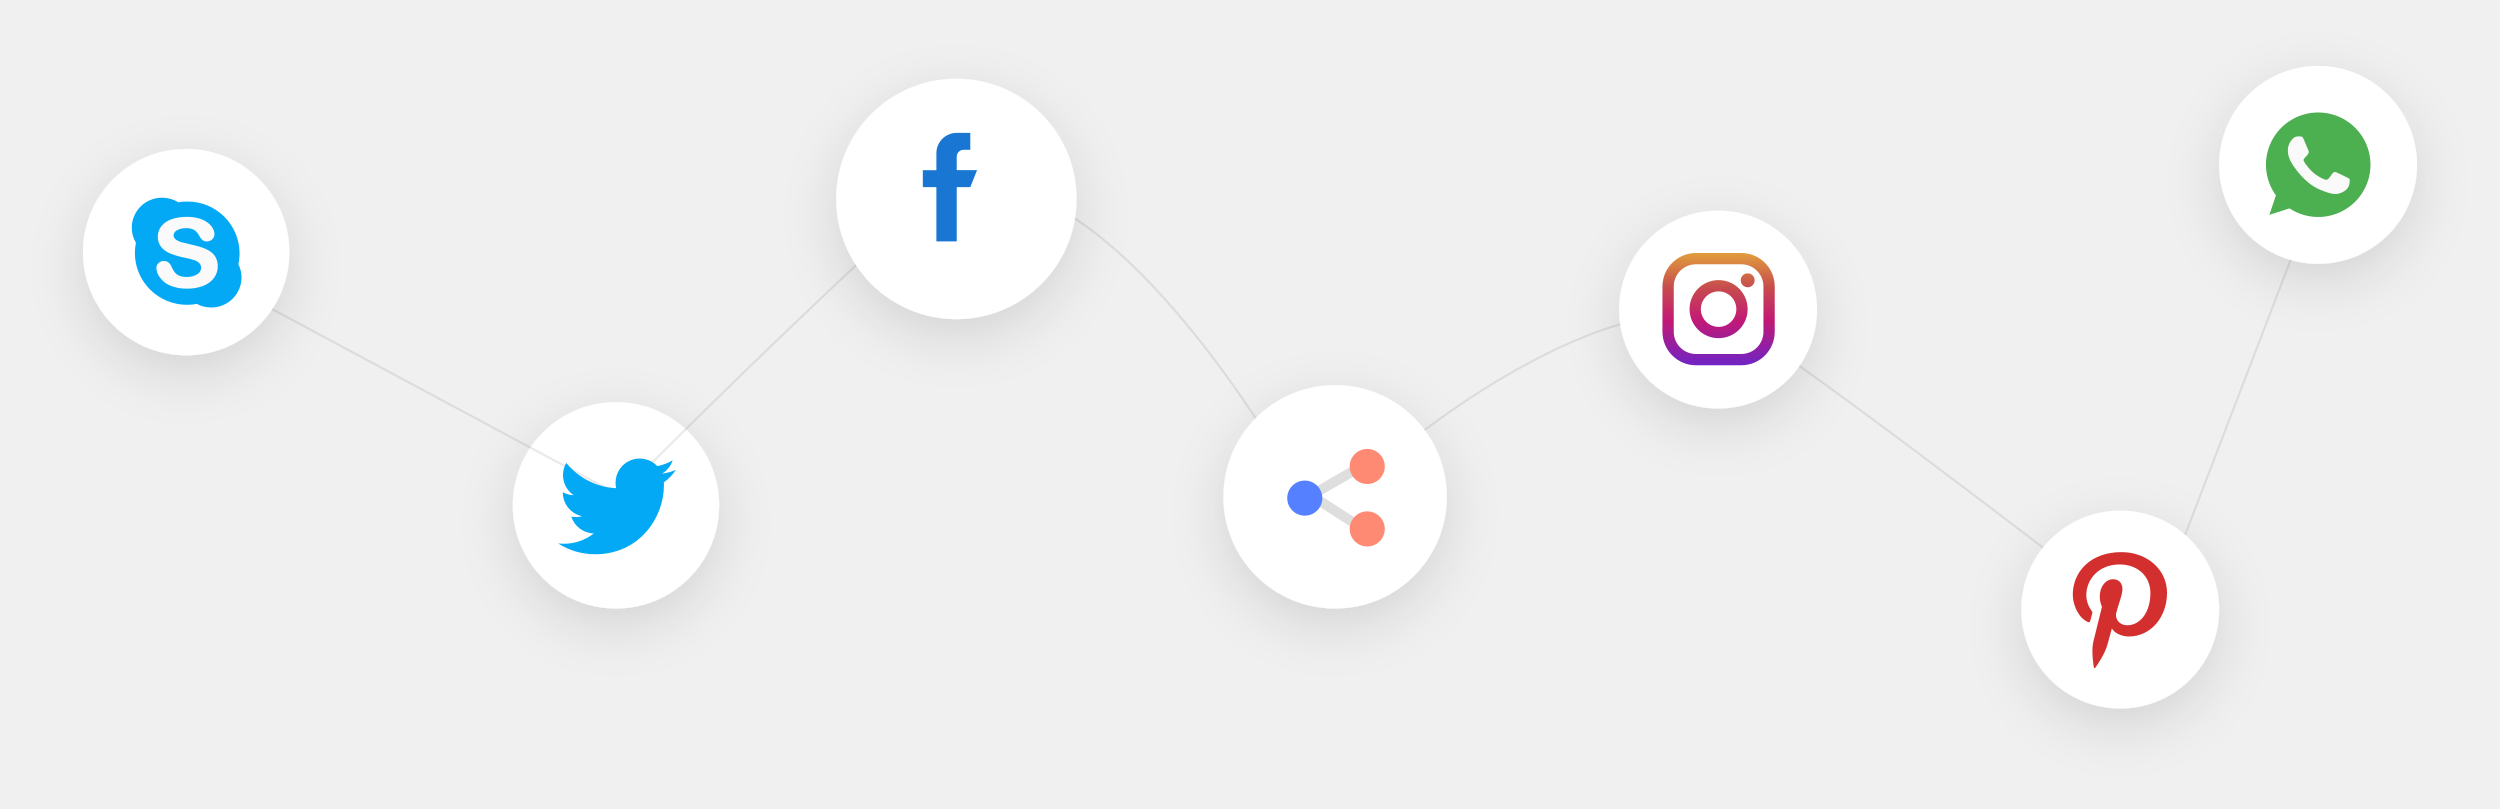
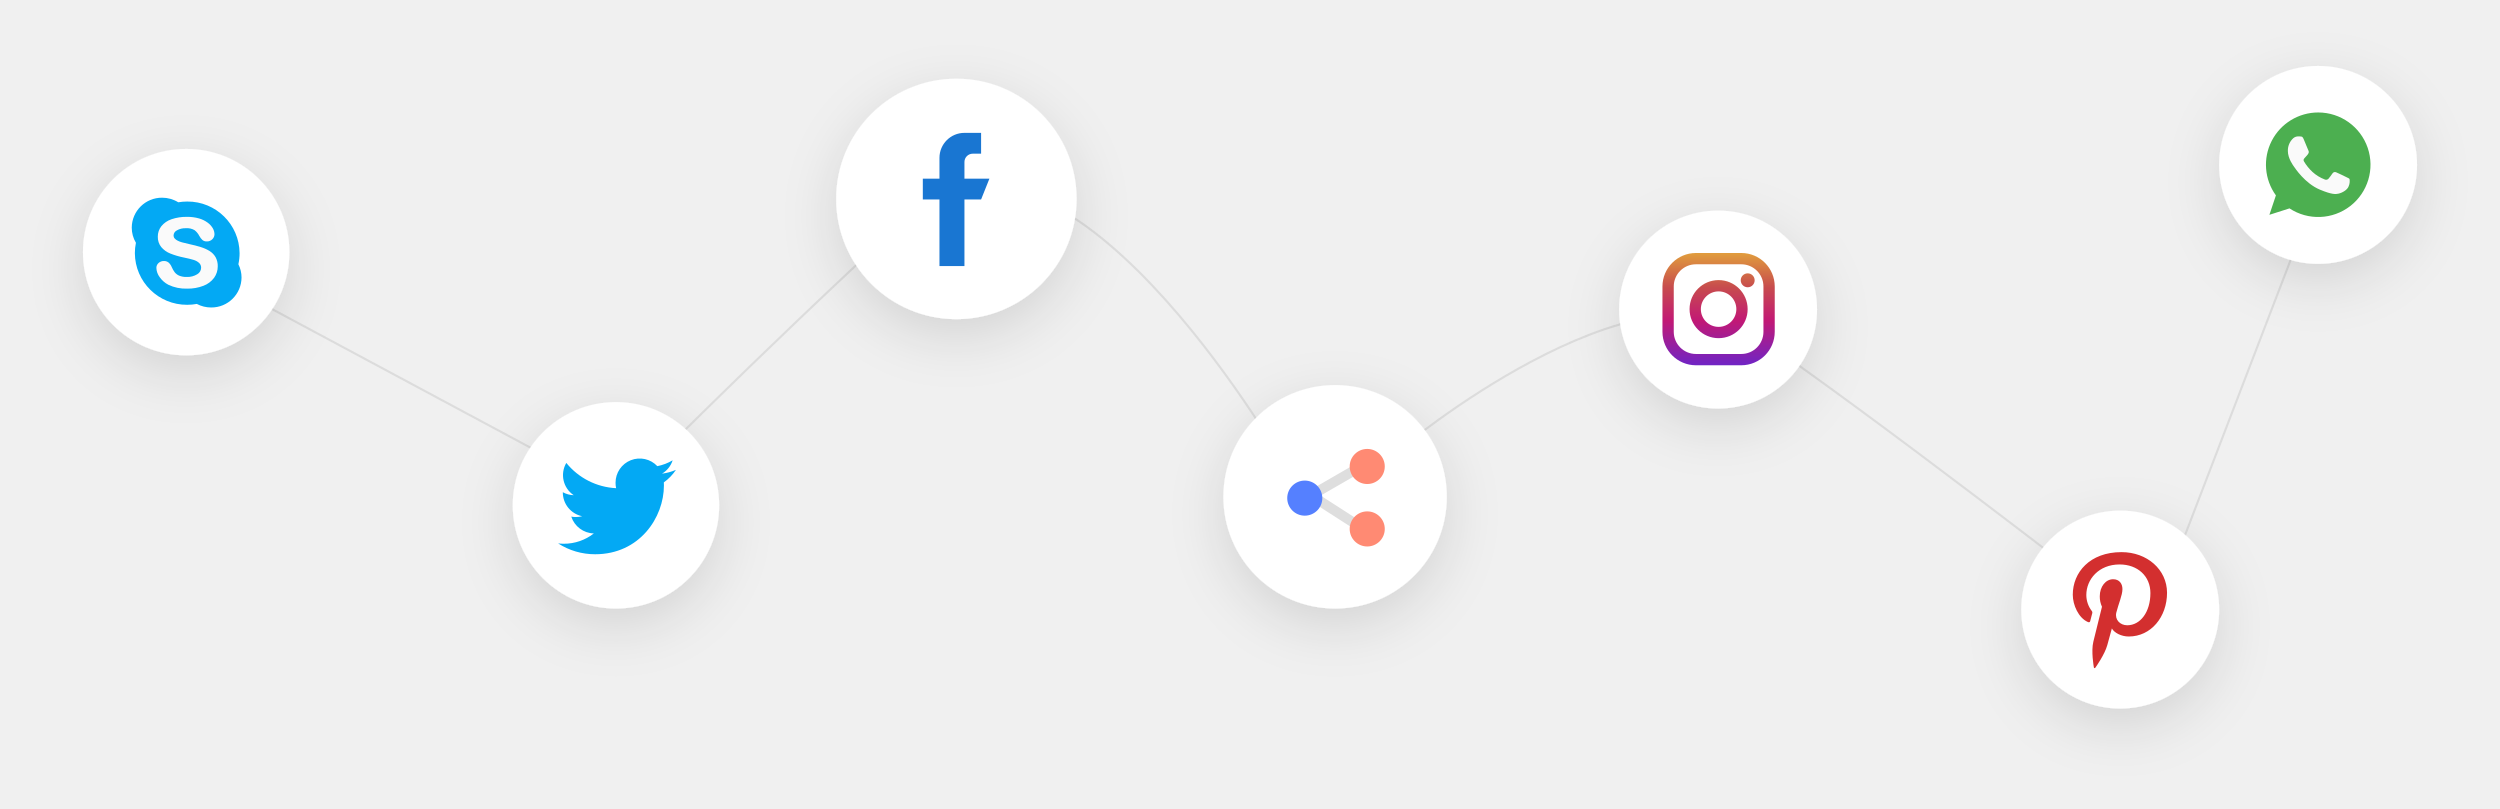
<svg xmlns="http://www.w3.org/2000/svg" xmlns:xlink="http://www.w3.org/1999/xlink" width="1175" height="380" viewBox="0 0 1175 380">
  <defs>
-     <filter id="Ellipse_102" x="202" y="158" width="175" height="175" filterUnits="userSpaceOnUse">
+     <filter id="Ellipse_104" x="536" y="150" width="183" height="183" filterUnits="userSpaceOnUse">
      <feOffset dy="8" input="SourceAlpha" />
      <feGaussianBlur stdDeviation="13" result="blur" />
      <feFlood flood-opacity="0.122" />
      <feComposite operator="in" in2="blur" />
      <feComposite in="SourceGraphic" />
    </filter>
-     <filter id="Ellipse_101" x="0" y="39" width="175" height="175" filterUnits="userSpaceOnUse">
+     <filter id="Ellipse_103" x="354" y="6" width="191" height="191" filterUnits="userSpaceOnUse">
      <feOffset dy="8" input="SourceAlpha" />
      <feGaussianBlur stdDeviation="13" result="blur-2" />
      <feFlood flood-opacity="0.122" />
      <feComposite operator="in" in2="blur-2" />
      <feComposite in="SourceGraphic" />
    </filter>
-     <filter id="Ellipse_103" x="354" y="6" width="191" height="191" filterUnits="userSpaceOnUse">
+     <filter id="Ellipse_105" x="722" y="68" width="171" height="171" filterUnits="userSpaceOnUse">
      <feOffset dy="8" input="SourceAlpha" />
      <feGaussianBlur stdDeviation="13" result="blur-3" />
      <feFlood flood-opacity="0.122" />
      <feComposite operator="in" in2="blur-3" />
-       <feComposite in="SourceGraphic" />
-     </filter>
-     <filter id="Ellipse_105" x="722" y="68" width="171" height="171" filterUnits="userSpaceOnUse">
-       <feOffset dy="8" input="SourceAlpha" />
-       <feGaussianBlur stdDeviation="13" result="blur-4" />
-       <feFlood flood-opacity="0.122" />
-       <feComposite operator="in" in2="blur-4" />
-       <feComposite in="SourceGraphic" />
-     </filter>
-     <filter id="Ellipse_106" x="911" y="209" width="171" height="171" filterUnits="userSpaceOnUse">
-       <feOffset dy="8" input="SourceAlpha" />
-       <feGaussianBlur stdDeviation="13" result="blur-5" />
-       <feFlood flood-opacity="0.122" />
-       <feComposite operator="in" in2="blur-5" />
-       <feComposite in="SourceGraphic" />
-     </filter>
-     <filter id="Ellipse_107" x="1004" y="0" width="171" height="171" filterUnits="userSpaceOnUse">
-       <feOffset dy="8" input="SourceAlpha" />
-       <feGaussianBlur stdDeviation="13" result="blur-6" />
-       <feFlood flood-opacity="0.122" />
-       <feComposite operator="in" in2="blur-6" />
-       <feComposite in="SourceGraphic" />
-     </filter>
-     <filter id="Ellipse_104" x="536" y="150" width="183" height="183" filterUnits="userSpaceOnUse">
-       <feOffset dy="8" input="SourceAlpha" />
-       <feGaussianBlur stdDeviation="13" result="blur-7" />
-       <feFlood flood-opacity="0.122" />
-       <feComposite operator="in" in2="blur-7" />
      <feComposite in="SourceGraphic" />
    </filter>
    <linearGradient id="linear-gradient" x1="0.5" y1="0.008" x2="0.5" y2="0.998" gradientUnits="objectBoundingBox">
      <stop offset="0" stop-color="#e09b3d" />
      <stop offset="0.3" stop-color="#c74c4d" />
      <stop offset="0.6" stop-color="#c21975" />
      <stop offset="1" stop-color="#7024c4" />
    </linearGradient>
    <linearGradient id="linear-gradient-2" y1="-0.451" y2="1.462" xlink:href="#linear-gradient" />
    <linearGradient id="linear-gradient-3" y1="-1.396" y2="6.586" xlink:href="#linear-gradient" />
+     <filter id="Ellipse_102" x="202" y="158" width="175" height="175" filterUnits="userSpaceOnUse">
+       <feOffset dy="8" input="SourceAlpha" />
+       <feGaussianBlur stdDeviation="13" result="blur-4" />
+       <feFlood flood-opacity="0.122" />
+       <feComposite operator="in" in2="blur-4" />
+       <feComposite in="SourceGraphic" />
+     </filter>
+     <filter id="Ellipse_101" x="0" y="39" width="175" height="175" filterUnits="userSpaceOnUse">
+       <feOffset dy="8" input="SourceAlpha" />
+       <feGaussianBlur stdDeviation="13" result="blur-5" />
+       <feFlood flood-opacity="0.122" />
+       <feComposite operator="in" in2="blur-5" />
+       <feComposite in="SourceGraphic" />
+     </filter>
+     <filter id="Ellipse_106" x="911" y="209" width="171" height="171" filterUnits="userSpaceOnUse">
+       <feOffset dy="8" input="SourceAlpha" />
+       <feGaussianBlur stdDeviation="13" result="blur-6" />
+       <feFlood flood-opacity="0.122" />
+       <feComposite operator="in" in2="blur-6" />
+       <feComposite in="SourceGraphic" />
+     </filter>
+     <filter id="Ellipse_107" x="1004" y="0" width="171" height="171" filterUnits="userSpaceOnUse">
+       <feOffset dy="8" input="SourceAlpha" />
+       <feGaussianBlur stdDeviation="13" result="blur-7" />
+       <feFlood flood-opacity="0.122" />
+       <feComposite operator="in" in2="blur-7" />
+       <feComposite in="SourceGraphic" />
+     </filter>
  </defs>
-   <g id="Group_1221" data-name="Group 1221" transform="translate(-373 -4775)">
-     <g transform="matrix(1, 0, 0, 1, 373, 4775)" filter="url(#Ellipse_102)">
-       <circle id="Ellipse_102-2" data-name="Ellipse 102" cx="48.5" cy="48.5" r="48.5" transform="translate(241 189)" fill="#fff" />
-     </g>
-     <g id="Group_1220" data-name="Group 1220">
+   <g id="Group_1228" data-name="Group 1228" transform="translate(-373 -4775)">
+     <g id="Group_1227" data-name="Group 1227">
      <path id="Path_80" data-name="Path 80" d="M9148,5401.5s-103.244-179.309-174.863-113.758-135.956,131.1-135.956,131.1l-201.507-108.037" transform="translate(-8173 -411)" fill="none" stroke="#707070" stroke-width="1" opacity="0.16" />
      <path id="Path_79" data-name="Path 79" d="M9552.169,5491.678l86.188-224.571" transform="translate(-8173 -411)" fill="none" stroke="#707070" stroke-width="1" opacity="0.16" />
      <path id="Path_78" data-name="Path 78" d="M9204.161,5397s110.186-92.256,166.211-53.972,164.343,122.324,164.343,122.324" transform="translate(-8173 -411)" fill="none" stroke="#707070" stroke-width="1" opacity="0.16" />
-       <g transform="matrix(1, 0, 0, 1, 373, 4775)" filter="url(#Ellipse_101)">
-         <circle id="Ellipse_101-2" data-name="Ellipse 101" cx="48.5" cy="48.5" r="48.5" transform="translate(39 70)" fill="#fff" />
+     </g>
+     <g id="Group_1226" data-name="Group 1226">
+       <g id="Group_1222" data-name="Group 1222">
+         <g transform="matrix(1, 0, 0, 1, 373, 4775)" filter="url(#Ellipse_104)">
+           <circle id="Ellipse_104-2" data-name="Ellipse 104" cx="52.5" cy="52.5" r="52.5" transform="translate(575 181)" fill="#fff" />
+         </g>
+         <g id="Group_528" data-name="Group 528" transform="translate(977.998 4985.998)">
+           <rect id="Rectangle_154" data-name="Rectangle 154" width="21.418" height="4.698" transform="translate(12.057 18.604) rotate(-30)" fill="#dedede" />
+           <rect id="Rectangle_155" data-name="Rectangle 155" width="21.418" height="4.698" transform="matrix(0.841, 0.541, -0.541, 0.841, 16.25, 22.278)" fill="#dedede" />
+           <circle id="Ellipse_34" data-name="Ellipse 34" cx="8.246" cy="8.246" r="8.246" transform="translate(29.354 0)" fill="#ff8a73" />
+           <circle id="Ellipse_35" data-name="Ellipse 35" cx="8.246" cy="8.246" r="8.246" transform="translate(0 14.874)" fill="#5580ff" />
+           <circle id="Ellipse_36" data-name="Ellipse 36" cx="8.246" cy="8.246" r="8.246" transform="translate(29.354 29.354)" fill="#ff8a73" />
+         </g>
      </g>
-       <g transform="matrix(1, 0, 0, 1, 373, 4775)" filter="url(#Ellipse_103)">
-         <circle id="Ellipse_103-2" data-name="Ellipse 103" cx="56.5" cy="56.5" r="56.5" transform="translate(393 37)" fill="#fff" />
+       <g id="Group_1221" data-name="Group 1221">
+         <g transform="matrix(1, 0, 0, 1, 373, 4775)" filter="url(#Ellipse_103)">
+           <circle id="Ellipse_103-2" data-name="Ellipse 103" cx="56.5" cy="56.5" r="56.5" transform="translate(393 37)" fill="#fff" />
+         </g>
+         <path id="facebook" d="M159.3,21.521H147.564V13.695a3.914,3.914,0,0,1,3.913-3.913h3.913V0h-7.826a11.738,11.738,0,0,0-11.739,11.739v9.782H128V31.3h7.826v31.3h11.739V31.3h7.826Z" transform="translate(678.724 4837.447)" fill="#1976d2" />
      </g>
-       <g transform="matrix(1, 0, 0, 1, 373, 4775)" filter="url(#Ellipse_105)">
-         <circle id="Ellipse_105-2" data-name="Ellipse 105" cx="46.5" cy="46.5" r="46.5" transform="translate(761 99)" fill="#fff" />
+       <g id="Group_1223" data-name="Group 1223">
+         <g transform="matrix(1, 0, 0, 1, 373, 4775)" filter="url(#Ellipse_105)">
+           <circle id="Ellipse_105-2" data-name="Ellipse 105" cx="46.5" cy="46.5" r="46.5" transform="translate(761 99)" fill="#fff" />
+         </g>
+         <g id="instagram" transform="translate(1154.355 4893.906)">
+           <path id="Path_72" data-name="Path 72" d="M37.051,0H15.721A15.739,15.739,0,0,0,0,15.721v21.33A15.739,15.739,0,0,0,15.721,52.773h21.33A15.739,15.739,0,0,0,52.773,37.051V15.721A15.739,15.739,0,0,0,37.051,0ZM47.464,37.051A10.412,10.412,0,0,1,37.051,47.464H15.721A10.412,10.412,0,0,1,5.309,37.051V15.721A10.412,10.412,0,0,1,15.721,5.309h21.33A10.412,10.412,0,0,1,47.464,15.721v21.33Z" fill="url(#linear-gradient)" />
+           <path id="Path_73" data-name="Path 73" d="M146.649,133A13.649,13.649,0,1,0,160.3,146.649,13.664,13.664,0,0,0,146.649,133Zm0,21.989a8.34,8.34,0,1,1,8.34-8.34A8.34,8.34,0,0,1,146.649,154.989Z" transform="translate(-120.263 -120.263)" fill="url(#linear-gradient-2)" />
+           <circle id="Ellipse_108" data-name="Ellipse 108" cx="3.271" cy="3.271" r="3.271" transform="translate(36.791 9.569)" fill="url(#linear-gradient-3)" />
+         </g>
      </g>
-       <g transform="matrix(1, 0, 0, 1, 373, 4775)" filter="url(#Ellipse_106)">
-         <circle id="Ellipse_106-2" data-name="Ellipse 106" cx="46.5" cy="46.5" r="46.5" transform="translate(950 240)" fill="#fff" />
+       <g id="Group_1220" data-name="Group 1220">
+         <g transform="matrix(1, 0, 0, 1, 373, 4775)" filter="url(#Ellipse_102)">
+           <circle id="Ellipse_102-2" data-name="Ellipse 102" cx="48.5" cy="48.5" r="48.5" transform="translate(241 189)" fill="#fff" />
+         </g>
+         <path id="twitter" d="M55.385,53.327a23.673,23.673,0,0,1-6.542,1.793,11.291,11.291,0,0,0,4.995-6.276,22.691,22.691,0,0,1-7.2,2.748A11.354,11.354,0,0,0,27,59.357a11.691,11.691,0,0,0,.263,2.589A32.139,32.139,0,0,1,3.856,50.07,11.357,11.357,0,0,0,7.345,65.245a11.213,11.213,0,0,1-5.13-1.4v.125a11.407,11.407,0,0,0,9.1,11.157,11.333,11.333,0,0,1-2.977.374,10.039,10.039,0,0,1-2.15-.194,11.462,11.462,0,0,0,10.61,7.91A22.814,22.814,0,0,1,2.717,88.06,21.267,21.267,0,0,1,0,87.9,31.966,31.966,0,0,0,17.418,93c20.894,0,32.317-17.308,32.317-32.31,0-.5-.017-.987-.042-1.468A22.651,22.651,0,0,0,55.385,53.327Z" transform="translate(635.308 4942.5)" fill="#03a9f4" />
      </g>
-       <g transform="matrix(1, 0, 0, 1, 373, 4775)" filter="url(#Ellipse_107)">
-         <circle id="Ellipse_107-2" data-name="Ellipse 107" cx="46.5" cy="46.5" r="46.5" transform="translate(1043 31)" fill="#fff" />
+       <g id="Group_1219" data-name="Group 1219">
+         <g transform="matrix(1, 0, 0, 1, 373, 4775)" filter="url(#Ellipse_101)">
+           <circle id="Ellipse_101-2" data-name="Ellipse 101" cx="48.5" cy="48.5" r="48.5" transform="translate(39 70)" fill="#fff" />
+         </g>
+         <g id="skype" transform="translate(434.922 4867.921)">
+           <path id="Path_74" data-name="Path 74" d="M50.682,26.067A24.438,24.438,0,0,0,26.073,1.8a25.181,25.181,0,0,0-4.208.355A14.361,14.361,0,0,0,14.273,0,14.171,14.171,0,0,0,0,14.073a13.868,13.868,0,0,0,1.961,7.117,24.07,24.07,0,0,0-.5,4.876A24.441,24.441,0,0,0,26.07,50.334a25.316,25.316,0,0,0,4.508-.406,14.385,14.385,0,0,0,6.75,1.67A14.172,14.172,0,0,0,51.6,37.528a13.858,13.858,0,0,0-1.483-6.25A23.962,23.962,0,0,0,50.682,26.067Z" fill="#03a9f4" />
+           <path id="Path_75" data-name="Path 75" d="M141.912,117.946a11.154,11.154,0,0,1-5,3.738,20.3,20.3,0,0,1-7.688,1.338,18.979,18.979,0,0,1-8.814-1.825,11.438,11.438,0,0,1-4.05-3.547,7.628,7.628,0,0,1-1.574-4.386,3.022,3.022,0,0,1,1.026-2.286,3.63,3.63,0,0,1,2.57-.942,3.291,3.291,0,0,1,2.167.742,5.606,5.606,0,0,1,1.442,2.08,12,12,0,0,0,1.409,2.467,5.474,5.474,0,0,0,2.067,1.58,8.646,8.646,0,0,0,3.573.629,8.777,8.777,0,0,0,4.957-1.274,3.544,3.544,0,0,0,1.822-3.028,2.973,2.973,0,0,0-.948-2.3,6.785,6.785,0,0,0-2.625-1.432c-1.119-.342-2.638-.716-4.515-1.1a35.82,35.82,0,0,1-6.45-1.9,10.659,10.659,0,0,1-4.228-3.048,7.523,7.523,0,0,1-1.593-4.866,7.808,7.808,0,0,1,1.67-4.908,10.359,10.359,0,0,1,4.779-3.273,21.148,21.148,0,0,1,7.221-1.119,19.728,19.728,0,0,1,5.744.748,12.715,12.715,0,0,1,4.063,2,8.712,8.712,0,0,1,2.393,2.654,5.793,5.793,0,0,1,.771,2.767,3.273,3.273,0,0,1-1.009,2.341,3.415,3.415,0,0,1-2.528,1.038,3.153,3.153,0,0,1-2.119-.651,7.9,7.9,0,0,1-1.471-1.928,8.084,8.084,0,0,0-2.209-2.7,7,7,0,0,0-4.112-.932,7.783,7.783,0,0,0-4.263,1.038,2.768,2.768,0,0,0-1.525,2.325,2.106,2.106,0,0,0,.493,1.409,4.356,4.356,0,0,0,1.467,1.1,10.916,10.916,0,0,0,1.98.758c.684.187,1.828.468,3.405.826,1.993.419,3.821.893,5.44,1.406a17.437,17.437,0,0,1,4.215,1.893,8.349,8.349,0,0,1,2.773,2.886,8.567,8.567,0,0,1,1,4.276A9.135,9.135,0,0,1,141.912,117.946Z" transform="translate(-103.216 -80.283)" fill="#fafafa" />
+         </g>
      </g>
-       <g transform="matrix(1, 0, 0, 1, 373, 4775)" filter="url(#Ellipse_104)">
-         <circle id="Ellipse_104-2" data-name="Ellipse 104" cx="52.5" cy="52.5" r="52.5" transform="translate(575 181)" fill="#fff" />
+       <g id="Group_1224" data-name="Group 1224">
+         <g transform="matrix(1, 0, 0, 1, 373, 4775)" filter="url(#Ellipse_106)">
+           <circle id="Ellipse_106-2" data-name="Ellipse 106" cx="46.5" cy="46.5" r="46.5" transform="translate(950 240)" fill="#fff" />
+         </g>
+         <path id="pinterest" d="M70.9,0C55.951,0,48,9.576,48,20.018c0,4.843,2.706,10.882,7.037,12.8.658.3,1.016.17,1.162-.44.13-.463.7-2.7.975-3.749a.964.964,0,0,0-.232-.947,12.417,12.417,0,0,1-2.58-7.535c0-7.283,5.79-14.354,15.642-14.354,8.52,0,14.48,5.534,14.48,13.451,0,8.946-4.734,15.135-10.885,15.135-3.4,0-5.94-2.672-5.136-5.978.971-3.936,2.876-8.169,2.876-11.008,0-2.546-1.438-4.652-4.376-4.652-3.466,0-6.277,3.432-6.277,8.039a11.462,11.462,0,0,0,1.036,4.9S58.3,39.532,57.662,42.119c-1.077,4.379.147,11.471.252,12.081a.359.359,0,0,0,.654.167c.337-.443,4.481-6.356,5.644-10.629.423-1.557,2.157-7.872,2.157-7.872,1.142,2.062,4.437,3.79,7.947,3.79,10.442,0,17.987-9.178,17.987-20.567C92.266,8.169,82.922,0,70.9,0" transform="translate(1299.206 5034.5)" fill="#d32f2f" />
      </g>
-       <g id="Group_528" data-name="Group 528" transform="translate(977.998 4985.998)">
-         <rect id="Rectangle_154" data-name="Rectangle 154" width="21.418" height="4.698" transform="translate(12.057 18.604) rotate(-30)" fill="#dedede" />
-         <rect id="Rectangle_155" data-name="Rectangle 155" width="21.418" height="4.698" transform="matrix(0.841, 0.541, -0.541, 0.841, 16.25, 22.278)" fill="#dedede" />
-         <circle id="Ellipse_34" data-name="Ellipse 34" cx="8.246" cy="8.246" r="8.246" transform="translate(29.354 0)" fill="#ff8a73" />
-         <circle id="Ellipse_35" data-name="Ellipse 35" cx="8.246" cy="8.246" r="8.246" transform="translate(0 14.874)" fill="#5580ff" />
-         <circle id="Ellipse_36" data-name="Ellipse 36" cx="8.246" cy="8.246" r="8.246" transform="translate(29.354 29.354)" fill="#ff8a73" />
-       </g>
-       <path id="facebook" d="M153.5,17.531h-9.562V11.156a3.189,3.189,0,0,1,3.188-3.187h3.188V0h-6.375a9.562,9.562,0,0,0-9.562,9.563v7.969H128V25.5h6.375V51h9.563V25.5h6.375Z" transform="translate(678.724 4837.447)" fill="#1976d2" />
-       <g id="instagram" transform="translate(1154.355 4893.906)">
-         <path id="Path_72" data-name="Path 72" d="M37.051,0H15.721A15.739,15.739,0,0,0,0,15.721v21.33A15.739,15.739,0,0,0,15.721,52.773h21.33A15.739,15.739,0,0,0,52.773,37.051V15.721A15.739,15.739,0,0,0,37.051,0ZM47.464,37.051A10.412,10.412,0,0,1,37.051,47.464H15.721A10.412,10.412,0,0,1,5.309,37.051V15.721A10.412,10.412,0,0,1,15.721,5.309h21.33A10.412,10.412,0,0,1,47.464,15.721v21.33Z" fill="url(#linear-gradient)" />
-         <path id="Path_73" data-name="Path 73" d="M146.649,133A13.649,13.649,0,1,0,160.3,146.649,13.664,13.664,0,0,0,146.649,133Zm0,21.989a8.34,8.34,0,1,1,8.34-8.34A8.34,8.34,0,0,1,146.649,154.989Z" transform="translate(-120.263 -120.263)" fill="url(#linear-gradient-2)" />
-         <circle id="Ellipse_108" data-name="Ellipse 108" cx="3.271" cy="3.271" r="3.271" transform="translate(36.791 9.569)" fill="url(#linear-gradient-3)" />
-       </g>
-       <path id="twitter" d="M55.385,53.327a23.673,23.673,0,0,1-6.542,1.793,11.291,11.291,0,0,0,4.995-6.276,22.691,22.691,0,0,1-7.2,2.748A11.354,11.354,0,0,0,27,59.357a11.691,11.691,0,0,0,.263,2.589A32.139,32.139,0,0,1,3.856,50.07,11.357,11.357,0,0,0,7.345,65.245a11.213,11.213,0,0,1-5.13-1.4v.125a11.407,11.407,0,0,0,9.1,11.157,11.333,11.333,0,0,1-2.977.374,10.039,10.039,0,0,1-2.15-.194,11.462,11.462,0,0,0,10.61,7.91A22.814,22.814,0,0,1,2.717,88.06,21.267,21.267,0,0,1,0,87.9,31.966,31.966,0,0,0,17.418,93c20.894,0,32.317-17.308,32.317-32.31,0-.5-.017-.987-.042-1.468A22.651,22.651,0,0,0,55.385,53.327Z" transform="translate(635.308 4942.5)" fill="#03a9f4" />
-       <g id="skype" transform="translate(434.922 4867.921)">
-         <path id="Path_74" data-name="Path 74" d="M50.682,26.067A24.438,24.438,0,0,0,26.073,1.8a25.181,25.181,0,0,0-4.208.355A14.361,14.361,0,0,0,14.273,0,14.171,14.171,0,0,0,0,14.073a13.868,13.868,0,0,0,1.961,7.117,24.07,24.07,0,0,0-.5,4.876A24.441,24.441,0,0,0,26.07,50.334a25.316,25.316,0,0,0,4.508-.406,14.385,14.385,0,0,0,6.75,1.67A14.172,14.172,0,0,0,51.6,37.528a13.858,13.858,0,0,0-1.483-6.25A23.962,23.962,0,0,0,50.682,26.067Z" fill="#03a9f4" />
-         <path id="Path_75" data-name="Path 75" d="M141.912,117.946a11.154,11.154,0,0,1-5,3.738,20.3,20.3,0,0,1-7.688,1.338,18.979,18.979,0,0,1-8.814-1.825,11.438,11.438,0,0,1-4.05-3.547,7.628,7.628,0,0,1-1.574-4.386,3.022,3.022,0,0,1,1.026-2.286,3.63,3.63,0,0,1,2.57-.942,3.291,3.291,0,0,1,2.167.742,5.606,5.606,0,0,1,1.442,2.08,12,12,0,0,0,1.409,2.467,5.474,5.474,0,0,0,2.067,1.58,8.646,8.646,0,0,0,3.573.629,8.777,8.777,0,0,0,4.957-1.274,3.544,3.544,0,0,0,1.822-3.028,2.973,2.973,0,0,0-.948-2.3,6.785,6.785,0,0,0-2.625-1.432c-1.119-.342-2.638-.716-4.515-1.1a35.82,35.82,0,0,1-6.45-1.9,10.659,10.659,0,0,1-4.228-3.048,7.523,7.523,0,0,1-1.593-4.866,7.808,7.808,0,0,1,1.67-4.908,10.359,10.359,0,0,1,4.779-3.273,21.148,21.148,0,0,1,7.221-1.119,19.728,19.728,0,0,1,5.744.748,12.715,12.715,0,0,1,4.063,2,8.712,8.712,0,0,1,2.393,2.654,5.793,5.793,0,0,1,.771,2.767,3.273,3.273,0,0,1-1.009,2.341,3.415,3.415,0,0,1-2.528,1.038,3.153,3.153,0,0,1-2.119-.651,7.9,7.9,0,0,1-1.471-1.928,8.084,8.084,0,0,0-2.209-2.7,7,7,0,0,0-4.112-.932,7.783,7.783,0,0,0-4.263,1.038,2.768,2.768,0,0,0-1.525,2.325,2.106,2.106,0,0,0,.493,1.409,4.356,4.356,0,0,0,1.467,1.1,10.916,10.916,0,0,0,1.98.758c.684.187,1.828.468,3.405.826,1.993.419,3.821.893,5.44,1.406a17.437,17.437,0,0,1,4.215,1.893,8.349,8.349,0,0,1,2.773,2.886,8.567,8.567,0,0,1,1,4.276A9.135,9.135,0,0,1,141.912,117.946Z" transform="translate(-103.216 -80.283)" fill="#fafafa" />
-       </g>
-       <path id="pinterest" d="M70.9,0C55.951,0,48,9.576,48,20.018c0,4.843,2.706,10.882,7.037,12.8.658.3,1.016.17,1.162-.44.13-.463.7-2.7.975-3.749a.964.964,0,0,0-.232-.947,12.417,12.417,0,0,1-2.58-7.535c0-7.283,5.79-14.354,15.642-14.354,8.52,0,14.48,5.534,14.48,13.451,0,8.946-4.734,15.135-10.885,15.135-3.4,0-5.94-2.672-5.136-5.978.971-3.936,2.876-8.169,2.876-11.008,0-2.546-1.438-4.652-4.376-4.652-3.466,0-6.277,3.432-6.277,8.039a11.462,11.462,0,0,0,1.036,4.9S58.3,39.532,57.662,42.119c-1.077,4.379.147,11.471.252,12.081a.359.359,0,0,0,.654.167c.337-.443,4.481-6.356,5.644-10.629.423-1.557,2.157-7.872,2.157-7.872,1.142,2.062,4.437,3.79,7.947,3.79,10.442,0,17.987-9.178,17.987-20.567C92.266,8.169,82.922,0,70.9,0" transform="translate(1299.206 5034.5)" fill="#d32f2f" />
-       <g id="whatsapp" transform="translate(1438 4827.861)">
-         <path id="Path_76" data-name="Path 76" d="M24.575,0h-.012A24.554,24.554,0,0,0,4.677,38.97L1.615,48.1l9.444-3.019A24.565,24.565,0,1,0,24.575,0Z" fill="#4caf50" />
-         <path id="Path_77" data-name="Path 77" d="M135.841,140.546c-.593,1.674-2.945,3.062-4.822,3.467-1.284.273-2.961.491-8.605-1.849-7.22-2.991-11.87-10.328-12.232-10.8-.347-.476-2.918-3.885-2.918-7.411a7.844,7.844,0,0,1,2.512-5.98,3.57,3.57,0,0,1,2.512-.881c.3,0,.577.015.823.028.722.031,1.084.074,1.56,1.213.593,1.428,2.036,4.954,2.208,5.316a1.462,1.462,0,0,1,.1,1.33,4.246,4.246,0,0,1-.8,1.127c-.362.418-.706.737-1.069,1.185-.332.39-.706.808-.289,1.529a21.807,21.807,0,0,0,3.986,4.954,18.063,18.063,0,0,0,5.762,3.553,1.553,1.553,0,0,0,1.732-.273,29.728,29.728,0,0,0,1.919-2.543,1.371,1.371,0,0,1,1.763-.534c.663.23,4.174,1.966,4.9,2.325s1.2.534,1.373.838A6.119,6.119,0,0,1,135.841,140.546Z" transform="translate(-96.969 -105.851)" fill="#fafafa" />
+       <g id="Group_1225" data-name="Group 1225">
+         <g transform="matrix(1, 0, 0, 1, 373, 4775)" filter="url(#Ellipse_107)">
+           <circle id="Ellipse_107-2" data-name="Ellipse 107" cx="46.5" cy="46.5" r="46.5" transform="translate(1043 31)" fill="#fff" />
+         </g>
+         <g id="whatsapp" transform="translate(1438 4827.861)">
+           <path id="Path_76" data-name="Path 76" d="M24.575,0h-.012A24.554,24.554,0,0,0,4.677,38.97L1.615,48.1l9.444-3.019A24.565,24.565,0,1,0,24.575,0Z" fill="#4caf50" />
+           <path id="Path_77" data-name="Path 77" d="M135.841,140.546c-.593,1.674-2.945,3.062-4.822,3.467-1.284.273-2.961.491-8.605-1.849-7.22-2.991-11.87-10.328-12.232-10.8-.347-.476-2.918-3.885-2.918-7.411a7.844,7.844,0,0,1,2.512-5.98,3.57,3.57,0,0,1,2.512-.881c.3,0,.577.015.823.028.722.031,1.084.074,1.56,1.213.593,1.428,2.036,4.954,2.208,5.316a1.462,1.462,0,0,1,.1,1.33,4.246,4.246,0,0,1-.8,1.127c-.362.418-.706.737-1.069,1.185-.332.39-.706.808-.289,1.529a21.807,21.807,0,0,0,3.986,4.954,18.063,18.063,0,0,0,5.762,3.553,1.553,1.553,0,0,0,1.732-.273,29.728,29.728,0,0,0,1.919-2.543,1.371,1.371,0,0,1,1.763-.534c.663.23,4.174,1.966,4.9,2.325s1.2.534,1.373.838A6.119,6.119,0,0,1,135.841,140.546Z" transform="translate(-96.969 -105.851)" fill="#fafafa" />
+         </g>
      </g>
    </g>
  </g>
</svg>
